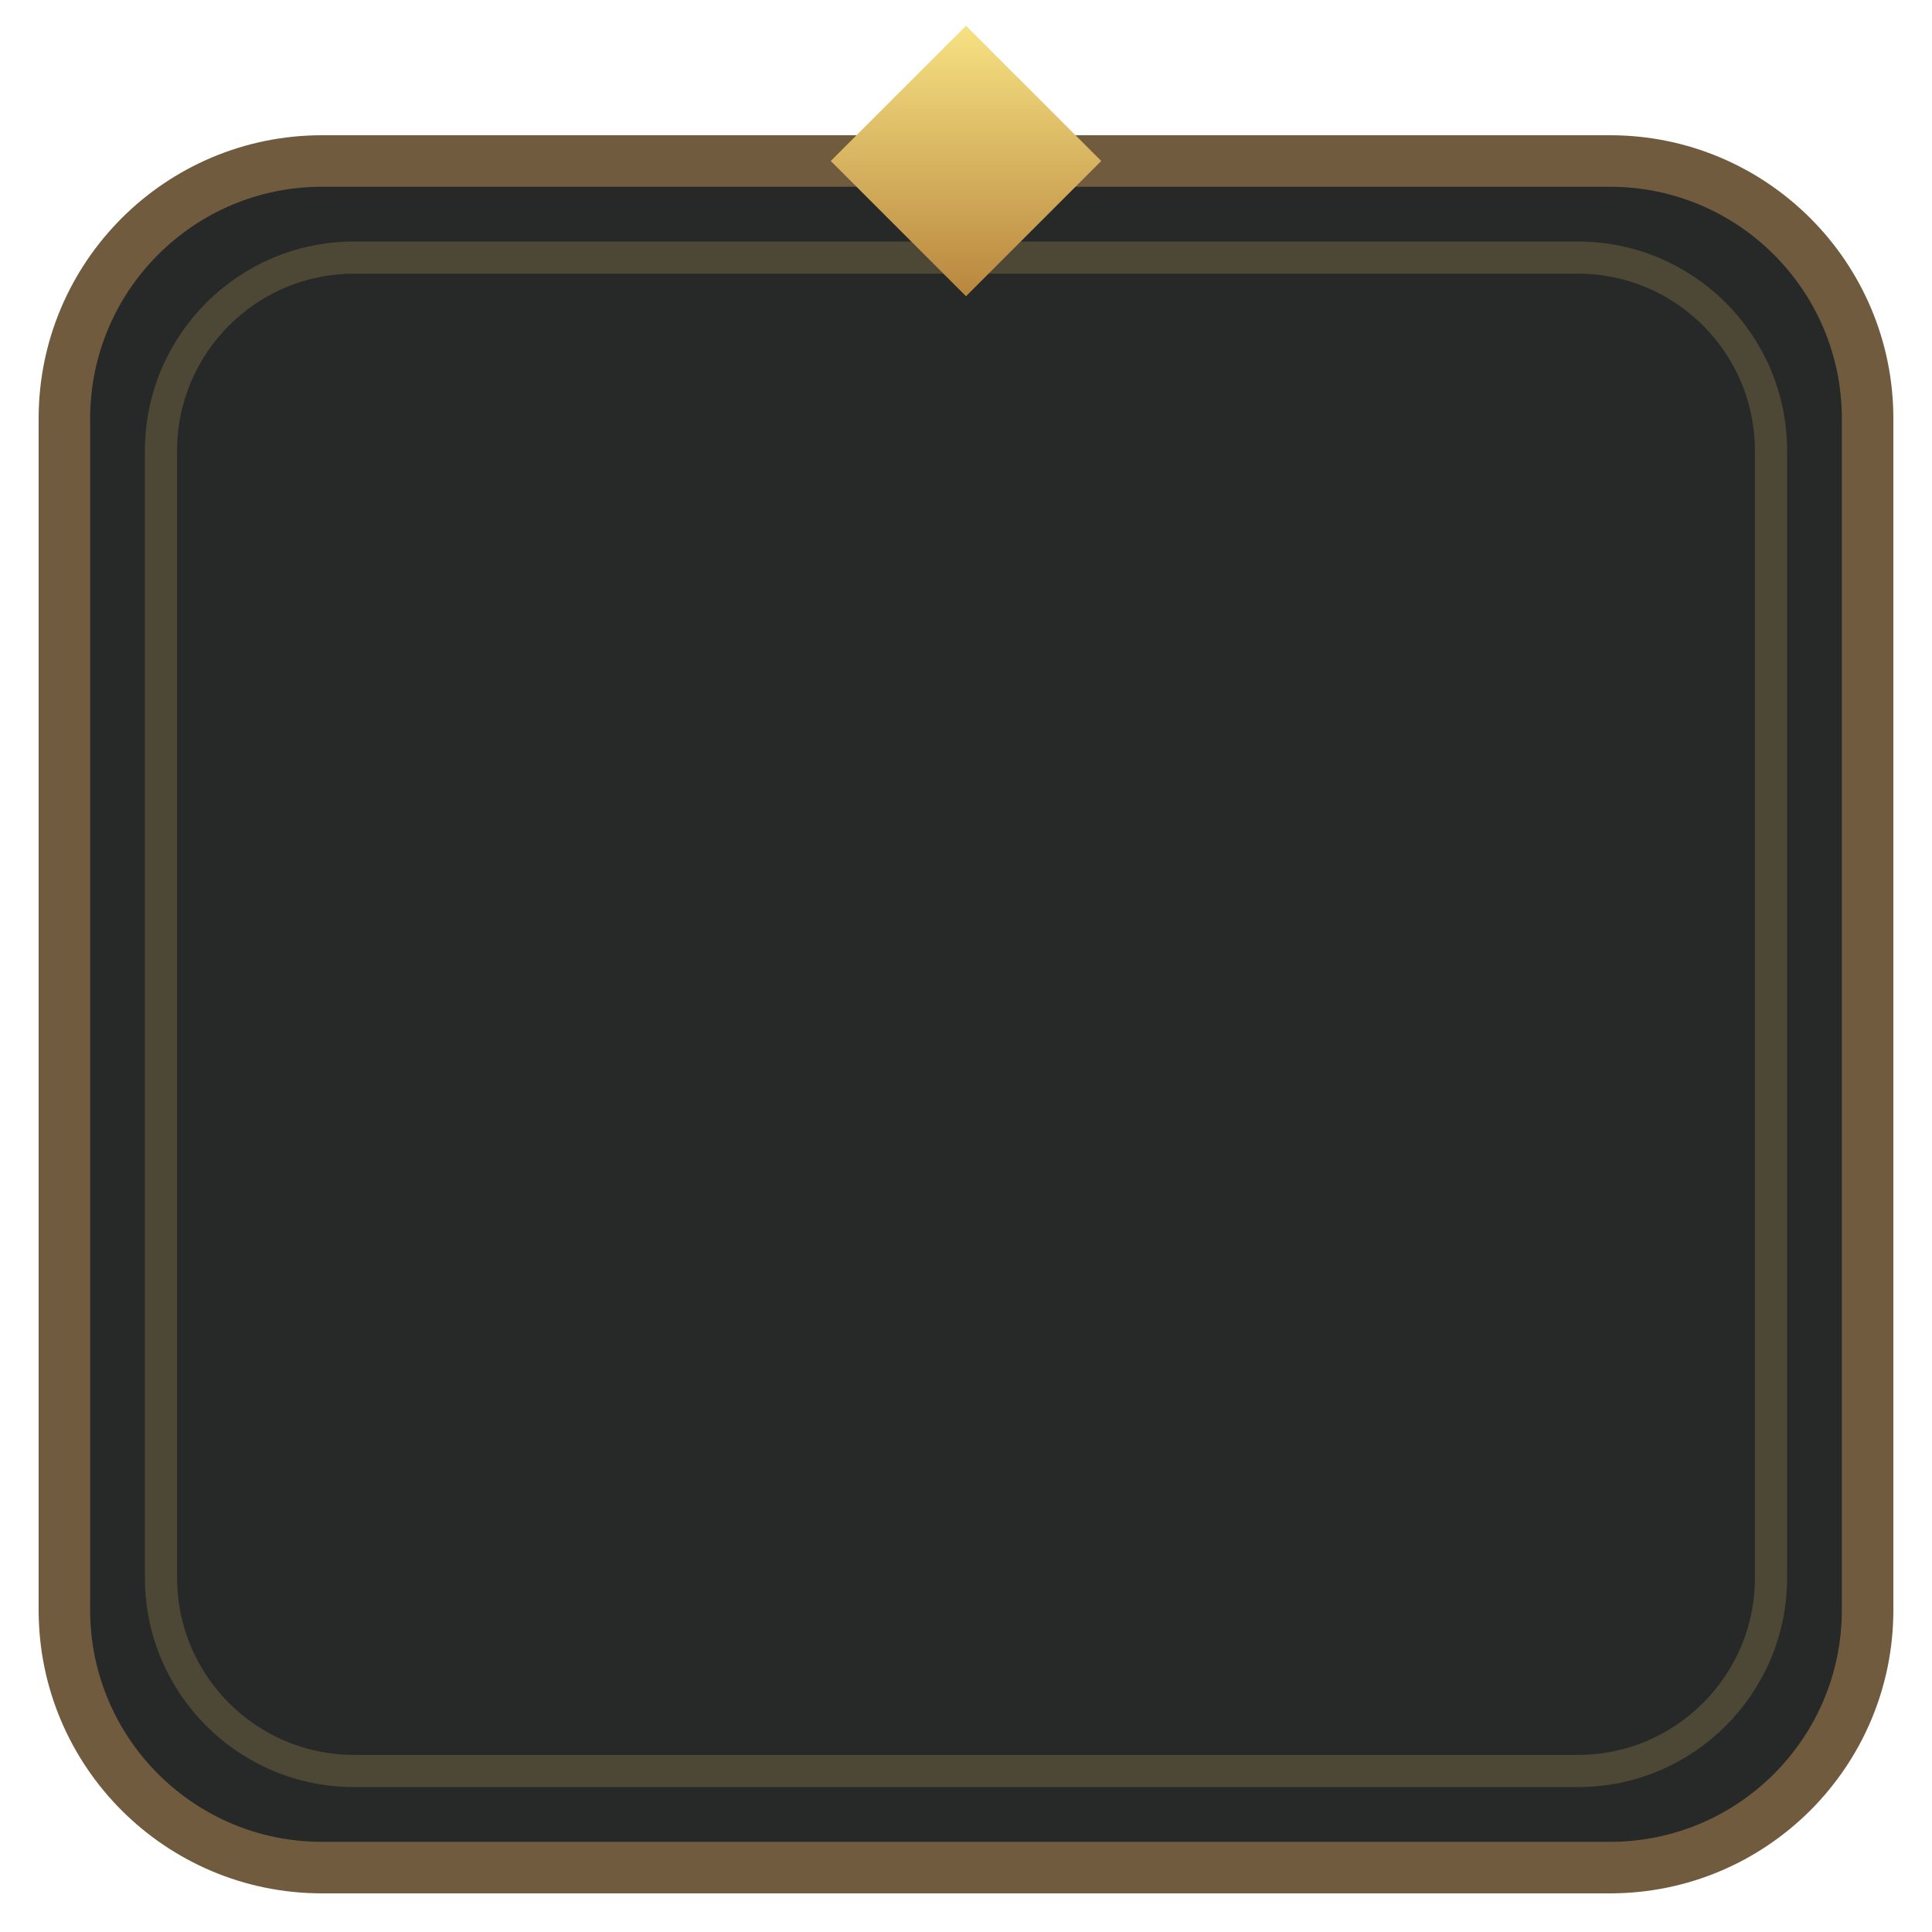
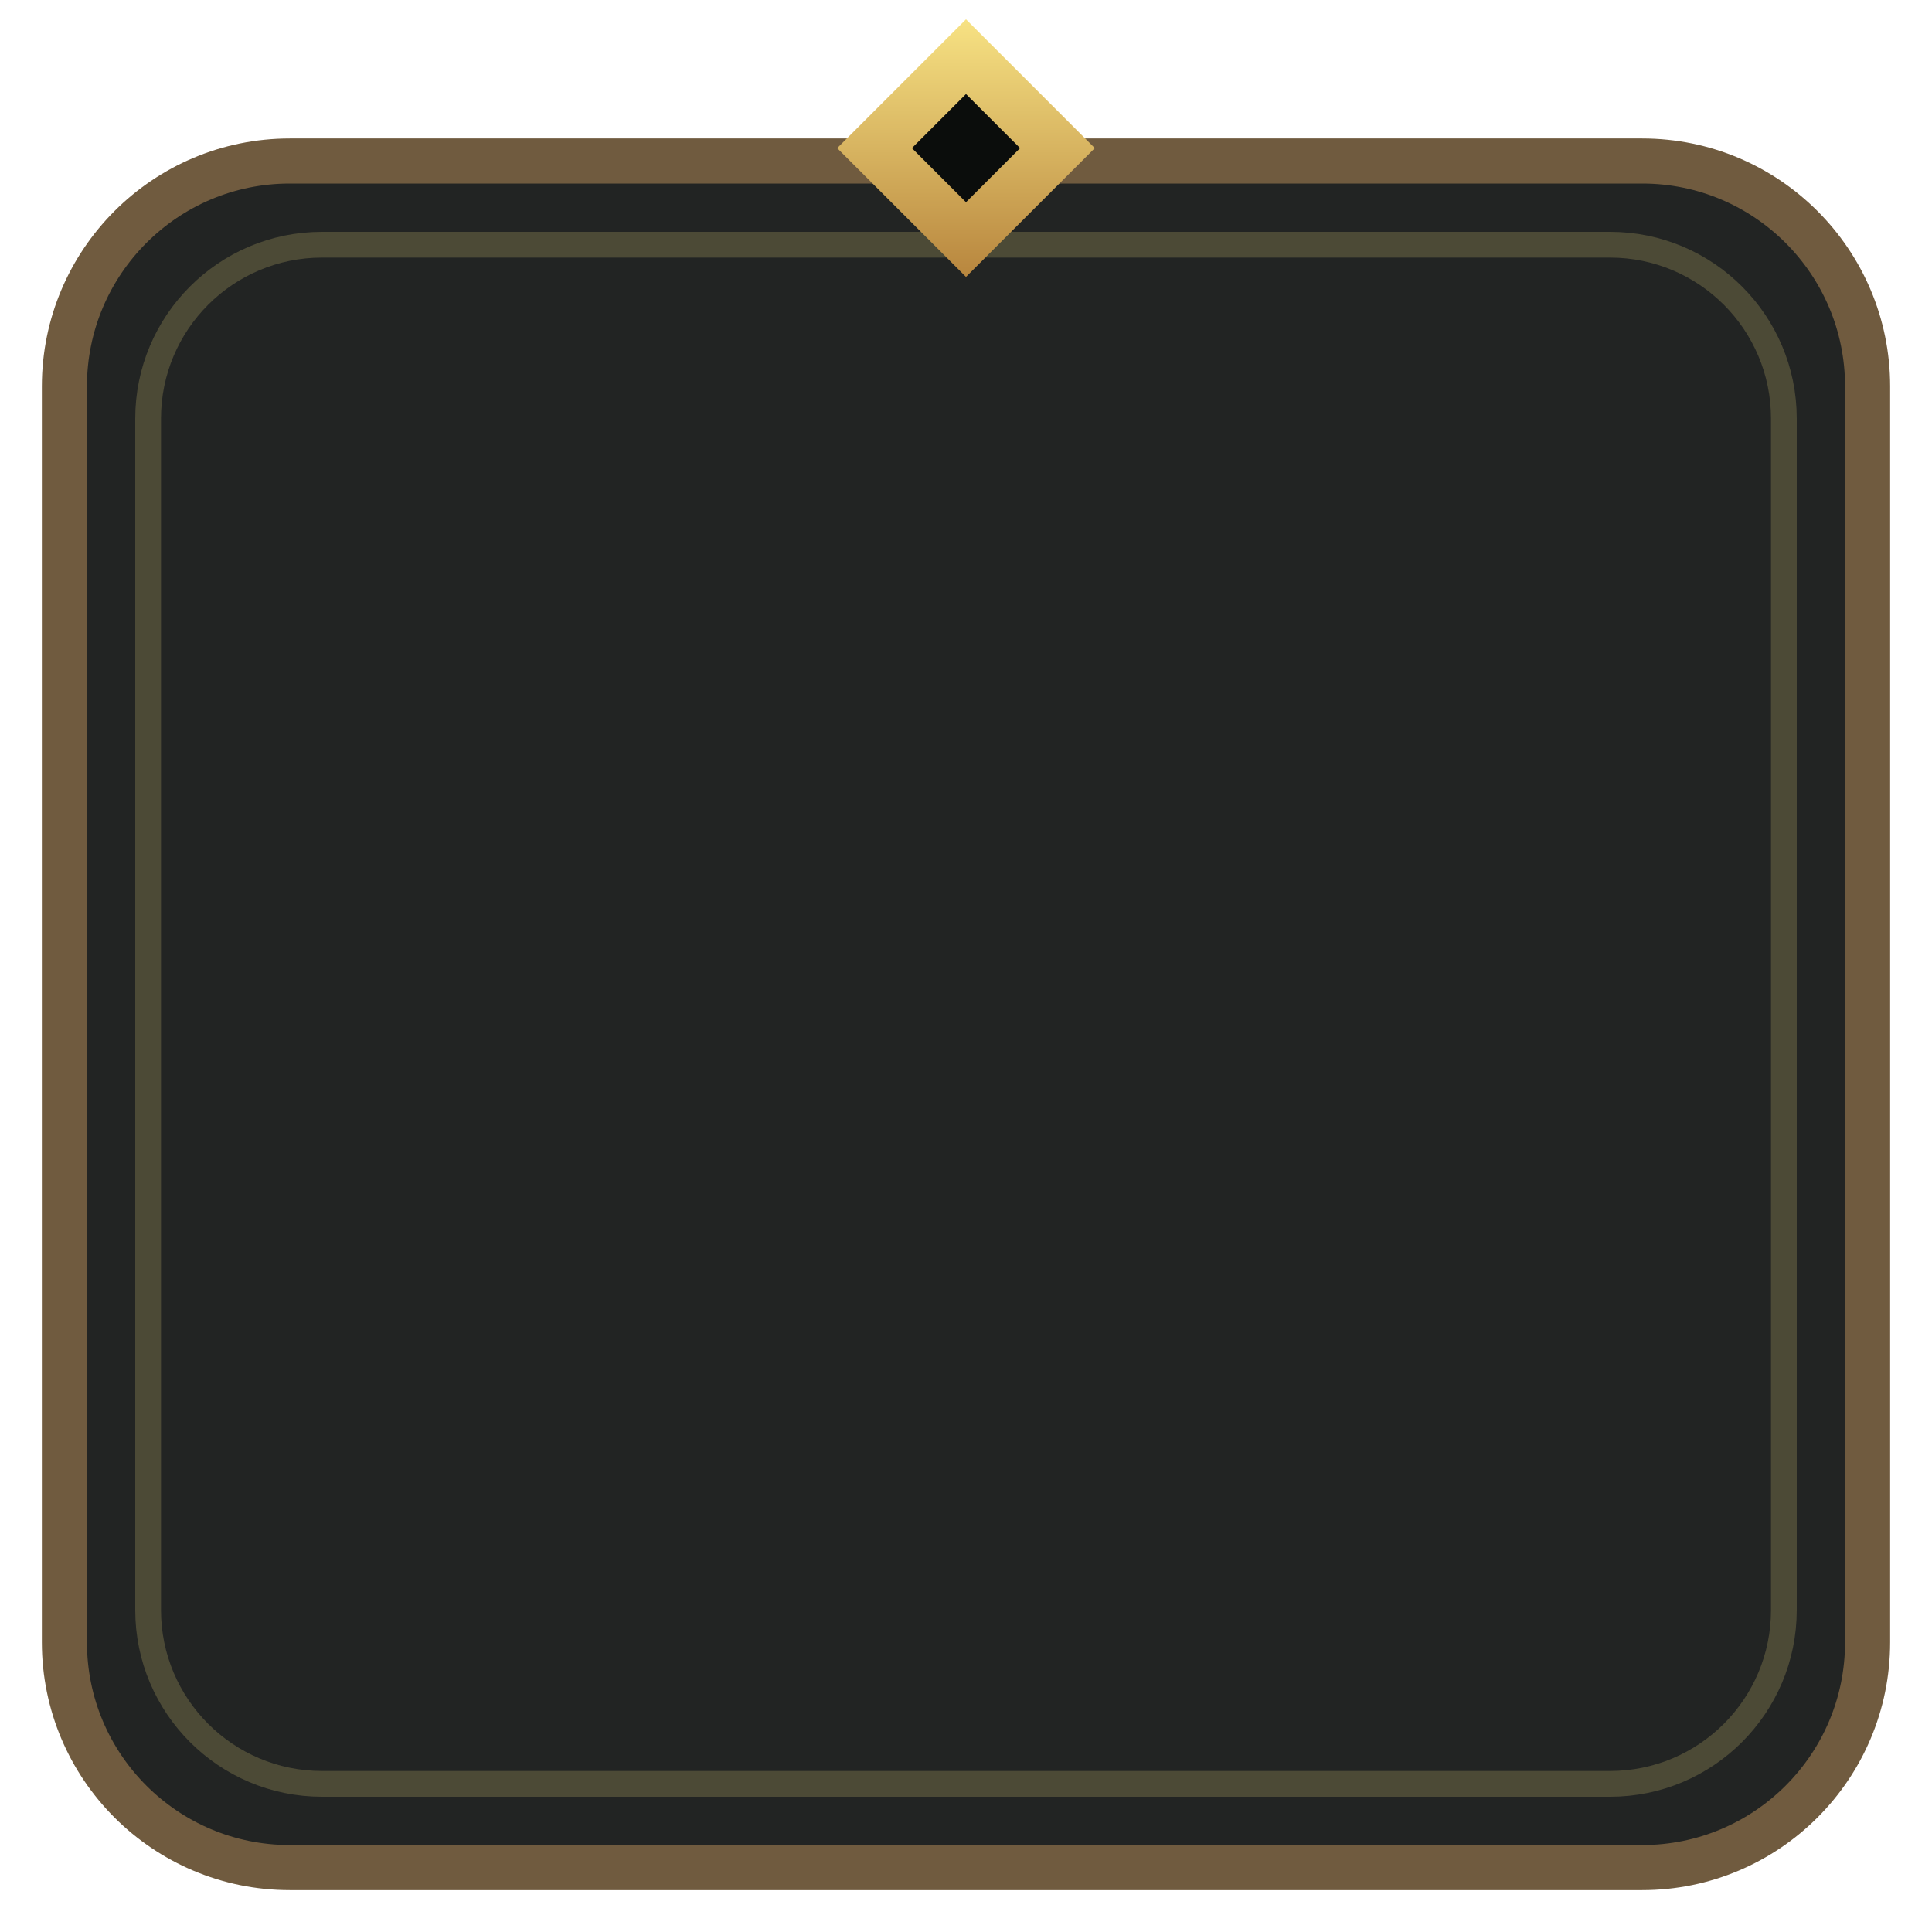
<svg xmlns="http://www.w3.org/2000/svg" viewBox="0 0 60 60" width="60" height="60">
  <defs>
    <linearGradient id="g" x1="0" y1="0" x2="0" y2="1">
      <stop offset="0" stop-color="#F7E283" />
      <stop offset="1" stop-color="#B8863E" />
    </linearGradient>
  </defs>
-   <rect x="2" y="5" width="56" height="53" rx="8" fill="#0B0D0C" fill-opacity="0.88" stroke="#705B3F" stroke-width="1.6" />
-   <rect x="5" y="8" width="50" height="47" rx="6" fill="none" stroke="#FACF72" stroke-opacity="0.18" stroke-width="1" />
-   <path d="M30,0.8 l4.2,4.2 -4.2,4.2 -4.2,-4.2z" fill="url(#g)" />
+   <rect x="2" y="5" width="56" height="53" rx="7" fill="#0B0D0C" fill-opacity="0.9" stroke="#705B3F" stroke-width="1.4" />
+   <rect x="4.6" y="7.6" width="50.8" height="47.8" rx="5.4" fill="none" stroke="#F7E283" stroke-opacity="0.2" stroke-width="0.8" />
+   <path d="M30,0.6 l4,4 -4,4 -4,-4z" fill="url(#g)" />
+   <path d="M30,2.92 l1.68,1.68 -1.68,1.68 -1.68,-1.68z" fill="#0B0D0C" />
</svg>
